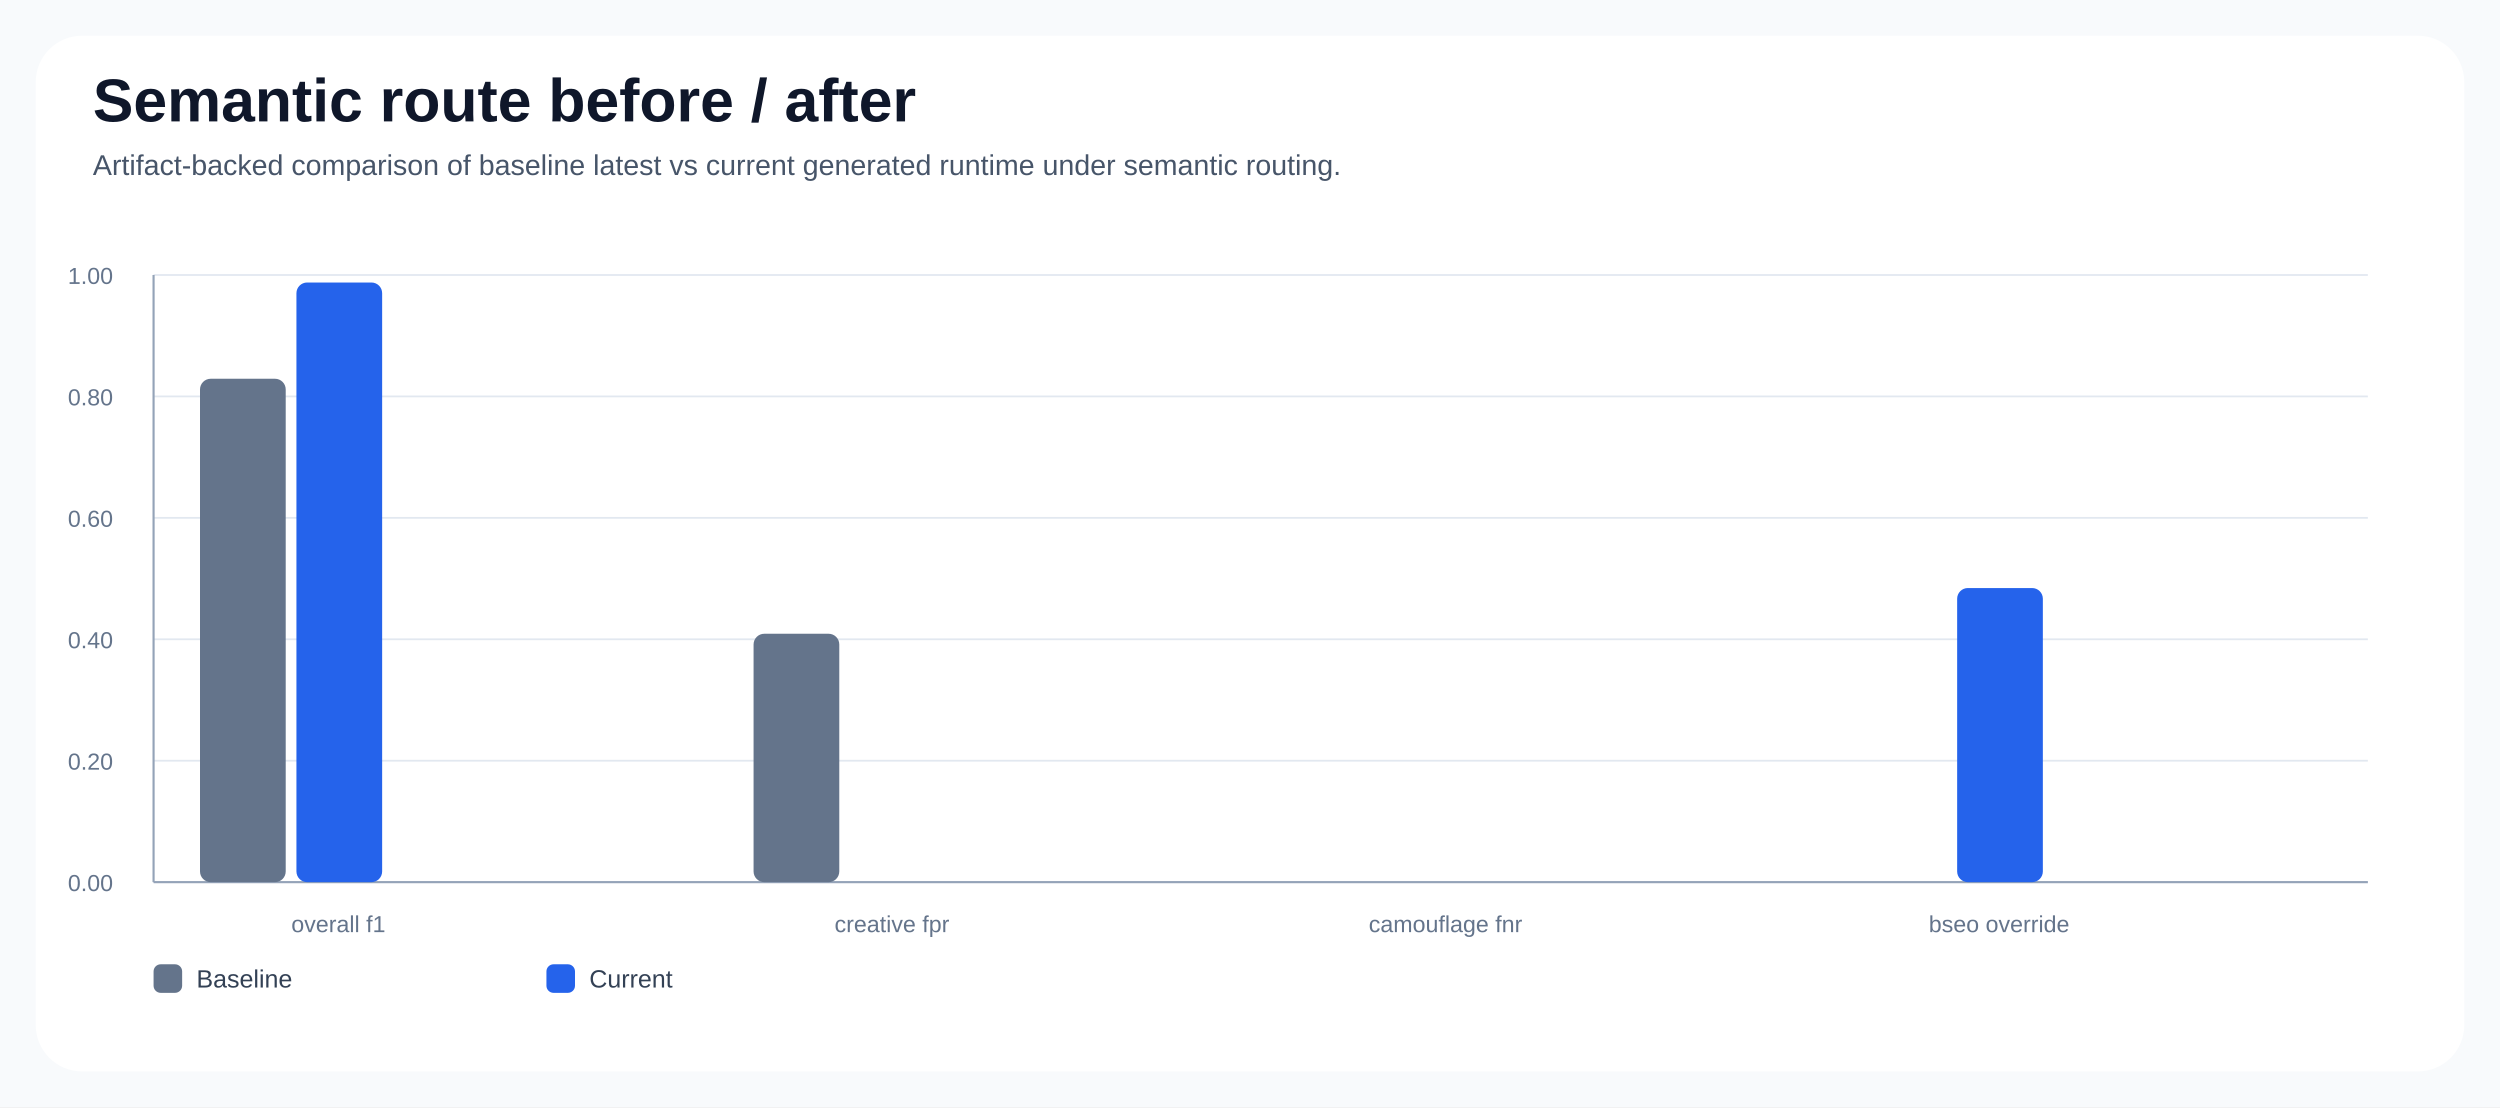
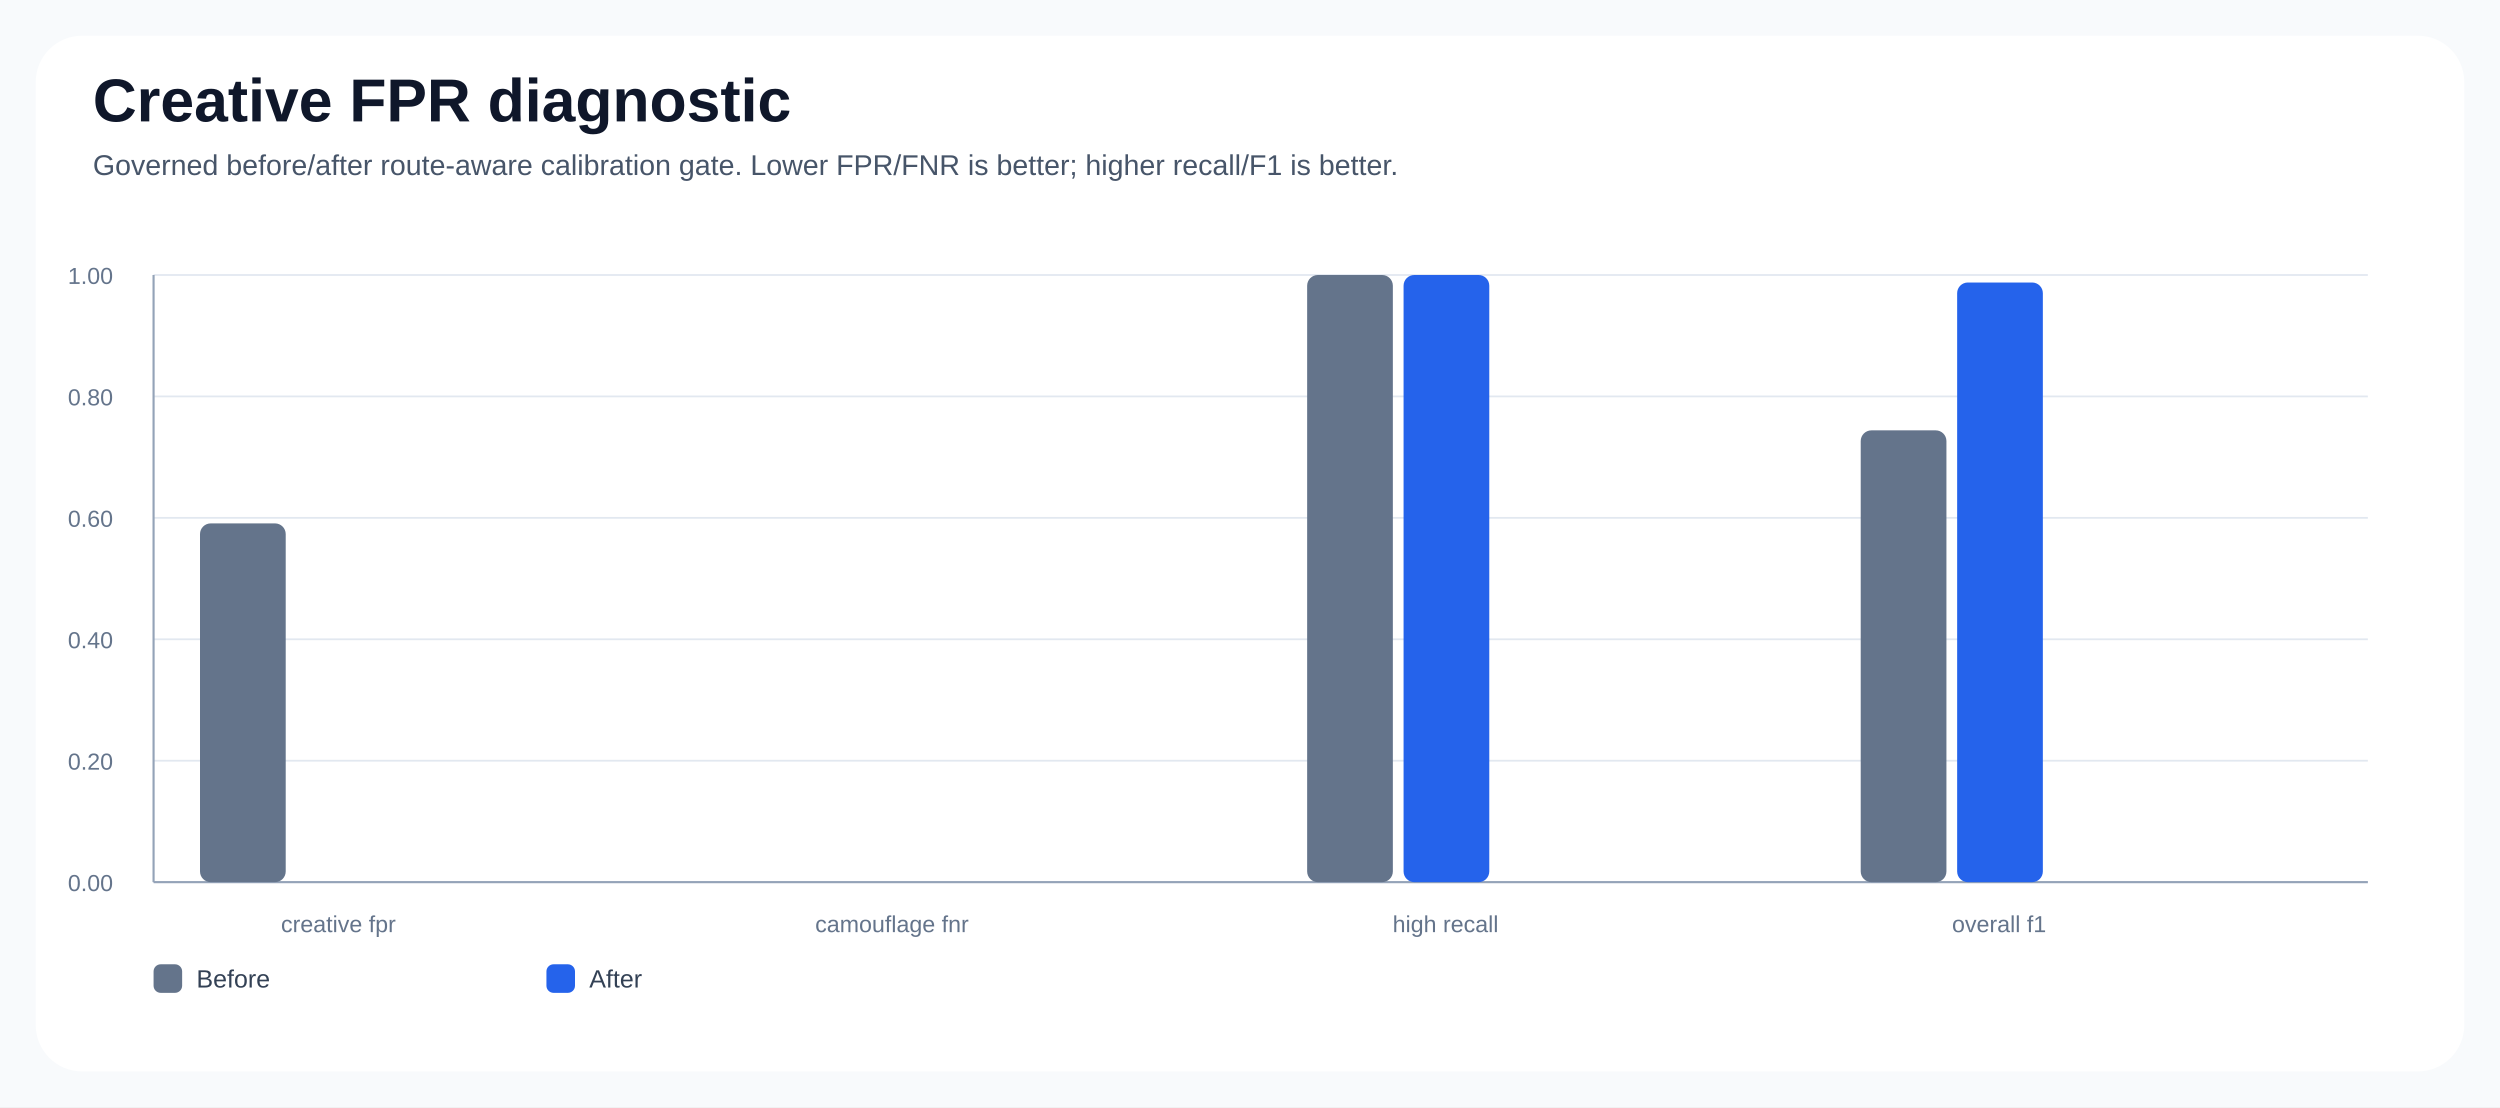
<svg xmlns="http://www.w3.org/2000/svg" width="1400" height="620" viewBox="0 0 1400 620" role="img">
  <style>
text { font-family: 'Segoe UI', Arial, sans-serif; fill: #0f172a; }
.title { font-size: 34px; font-weight: 700; }
.subtitle { font-size: 16px; fill: #475569; }
.card { fill: #ffffff; stroke: #cbd5e1; stroke-width: 1.5; rx: 20; }
.accent { fill: #eff6ff; stroke: #60a5fa; stroke-width: 1.5; rx: 20; }
.warn { fill: #fff7ed; stroke: #fb923c; stroke-width: 1.5; rx: 20; }
.label { font-size: 15px; font-weight: 600; fill: #475569; }
.value { font-size: 32px; font-weight: 700; }
.value-compact { font-size: 22px; font-weight: 700; }
.small { font-size: 13px; fill: #64748b; }
.axis { stroke: #94a3b8; stroke-width: 1.2; }
.grid { stroke: #e2e8f0; stroke-width: 1; }
.legend { font-size: 14px; fill: #334155; }
.stub { font-size: 20px; font-weight: 600; }
</style>
  <rect x="0" y="0" width="1400" height="620" fill="#f8fafc" />
  <rect x="20" y="20" width="1360" height="580" fill="#ffffff" rx="26" />
-   <text class="title" x="52" y="68">Semantic route before / after</text>
-   <text class="subtitle" x="52" y="98">Artifact-backed comparison of baseline latest vs current generated runtime under semantic routing.</text>
+   <text class="title" x="52" y="68">Creative FPR diagnostic</text>
+   <text class="subtitle" x="52" y="98">Governed before/after route-aware calibration gate. Lower FPR/FNR is better; higher recall/F1 is better.</text>
  <line class="grid" x1="86" y1="494.0" x2="1326" y2="494.0" />
  <text class="small" x="38" y="499.0">0.00</text>
  <line class="grid" x1="86" y1="426.0" x2="1326" y2="426.0" />
  <text class="small" x="38" y="431.0">0.20</text>
  <line class="grid" x1="86" y1="358.0" x2="1326" y2="358.0" />
  <text class="small" x="38" y="363.0">0.40</text>
  <line class="grid" x1="86" y1="290.0" x2="1326" y2="290.0" />
  <text class="small" x="38" y="295.0">0.60</text>
  <line class="grid" x1="86" y1="222.0" x2="1326" y2="222.0" />
  <text class="small" x="38" y="227.0">0.80</text>
  <line class="grid" x1="86" y1="154.0" x2="1326" y2="154.0" />
  <text class="small" x="38" y="159.0">1.00</text>
  <line class="axis" x1="86" y1="154" x2="86" y2="494" />
  <line class="axis" x1="86" y1="494" x2="1326" y2="494" />
-   <rect x="112.0" y="212.1" width="48.0" height="281.9" fill="#64748b" rx="6" />
-   <rect x="166.0" y="158.2" width="48.0" height="335.8" fill="#2563eb" rx="6" />
-   <text class="small" x="189.5" y="522" text-anchor="middle">overall f1</text>
-   <rect x="422.0" y="354.9" width="48.0" height="139.1" fill="#64748b" rx="6" />
+   <rect x="112.0" y="293.1" width="48.0" height="200.9" fill="#64748b" rx="6" />
+   <rect x="166.0" y="494.0" width="48.0" height="0.0" fill="#2563eb" rx="6" />
+   <text class="small" x="189.5" y="522" text-anchor="middle">creative fpr</text>
+   <rect x="422.0" y="494.0" width="48.0" height="0.0" fill="#64748b" rx="6" />
  <rect x="476.0" y="494.0" width="48.0" height="0.0" fill="#2563eb" rx="6" />
-   <text class="small" x="499.5" y="522" text-anchor="middle">creative fpr</text>
-   <rect x="732.0" y="494.0" width="48.0" height="0.0" fill="#64748b" rx="6" />
-   <rect x="786.0" y="494.0" width="48.0" height="0.0" fill="#2563eb" rx="6" />
-   <text class="small" x="809.5" y="522" text-anchor="middle">camouflage fnr</text>
-   <rect x="1042.0" y="494.0" width="48.0" height="0.0" fill="#64748b" rx="6" />
-   <rect x="1096.0" y="329.3" width="48.0" height="164.7" fill="#2563eb" rx="6" />
-   <text class="small" x="1119.5" y="522" text-anchor="middle">bseo override</text>
+   <text class="small" x="499.5" y="522" text-anchor="middle">camouflage fnr</text>
+   <rect x="732.0" y="154.0" width="48.0" height="340.0" fill="#64748b" rx="6" />
+   <rect x="786.0" y="154.0" width="48.0" height="340.0" fill="#2563eb" rx="6" />
+   <text class="small" x="809.5" y="522" text-anchor="middle">high recall</text>
+   <rect x="1042.0" y="241.0" width="48.0" height="253.0" fill="#64748b" rx="6" />
+   <rect x="1096.0" y="158.2" width="48.0" height="335.8" fill="#2563eb" rx="6" />
+   <text class="small" x="1119.5" y="522" text-anchor="middle">overall f1</text>
  <rect x="86" y="540" width="16" height="16" fill="#64748b" rx="4" />
-   <text class="legend" x="110" y="553">Baseline</text>
+   <text class="legend" x="110" y="553">Before</text>
  <rect x="306" y="540" width="16" height="16" fill="#2563eb" rx="4" />
-   <text class="legend" x="330" y="553">Current</text>
+   <text class="legend" x="330" y="553">After</text>
</svg>
